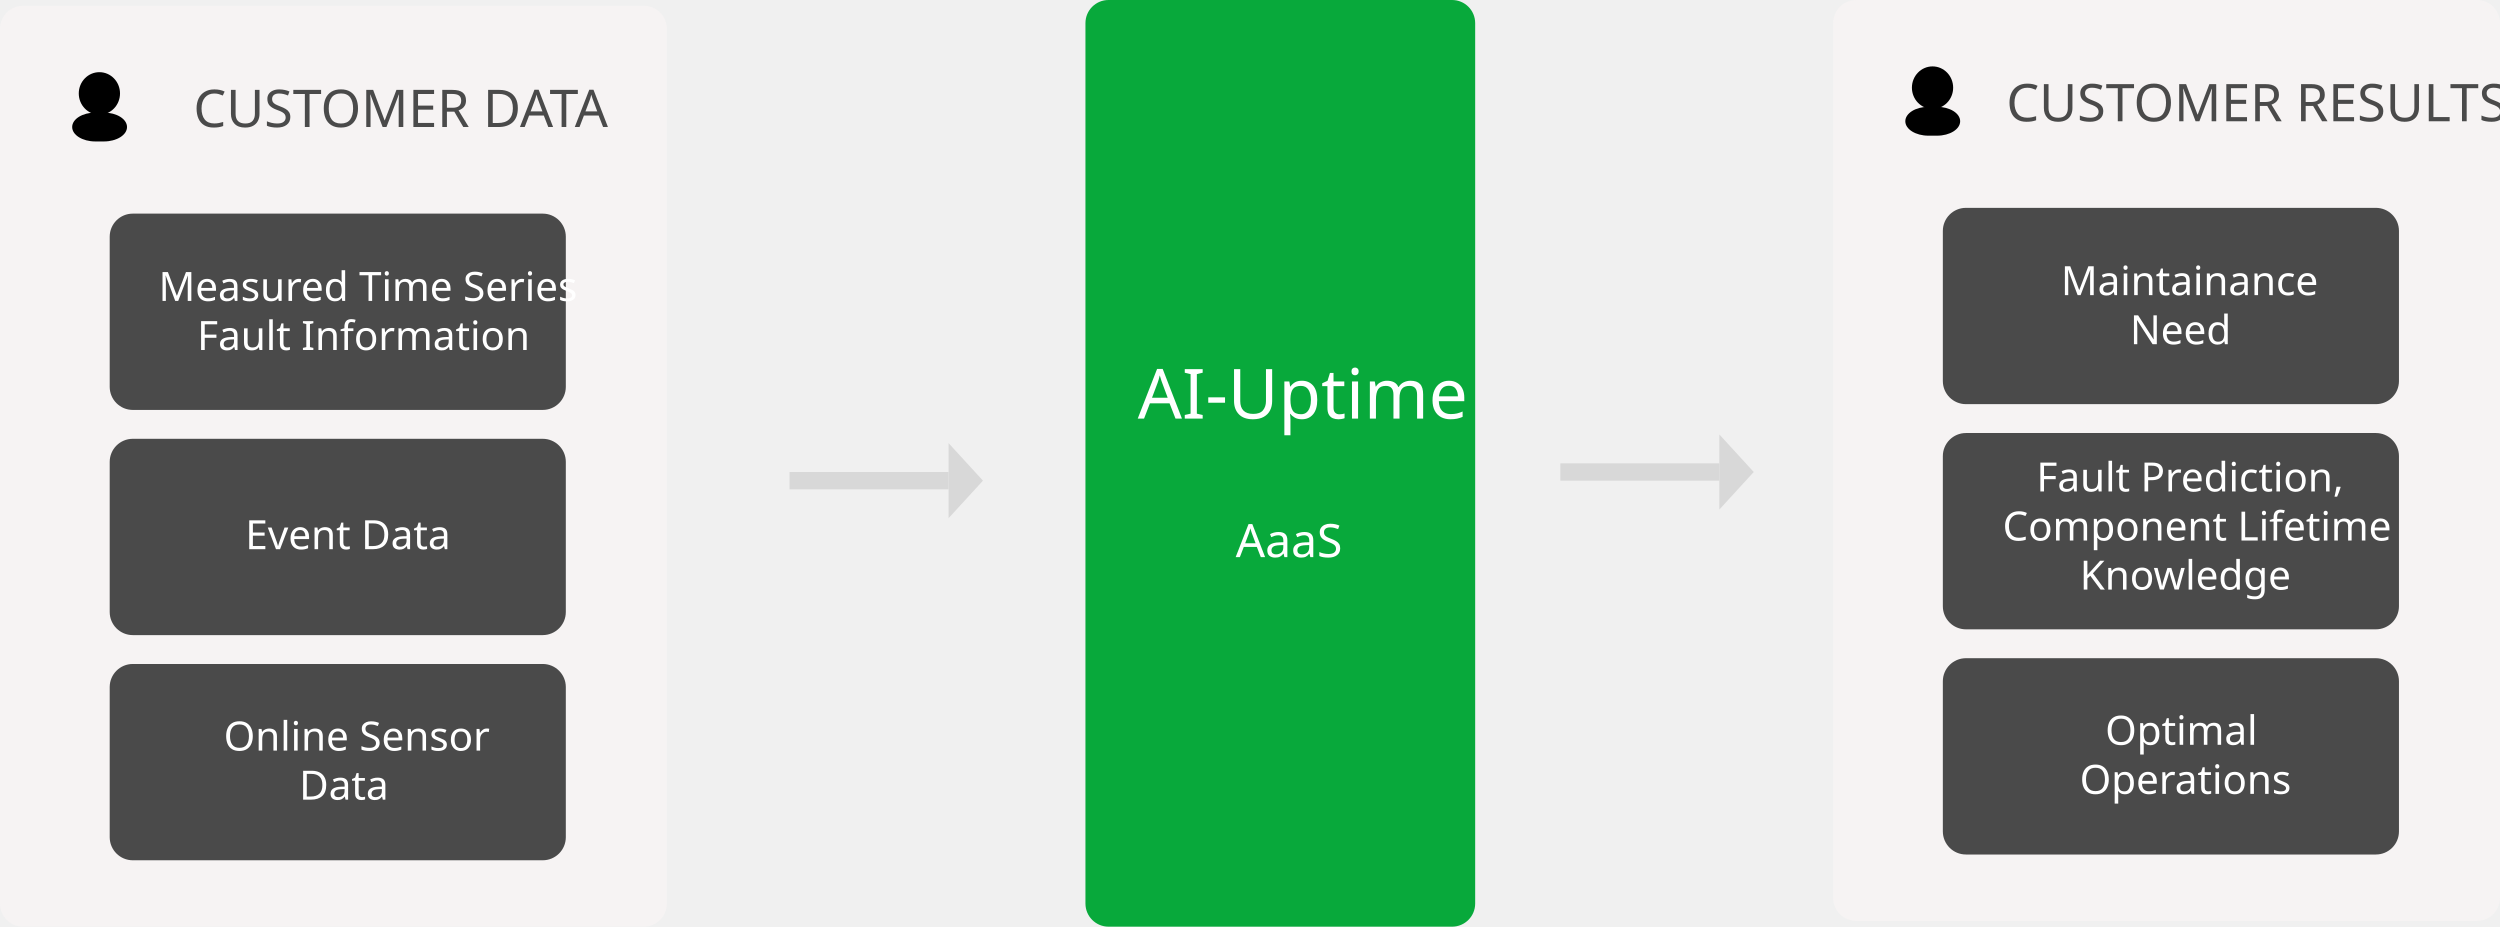
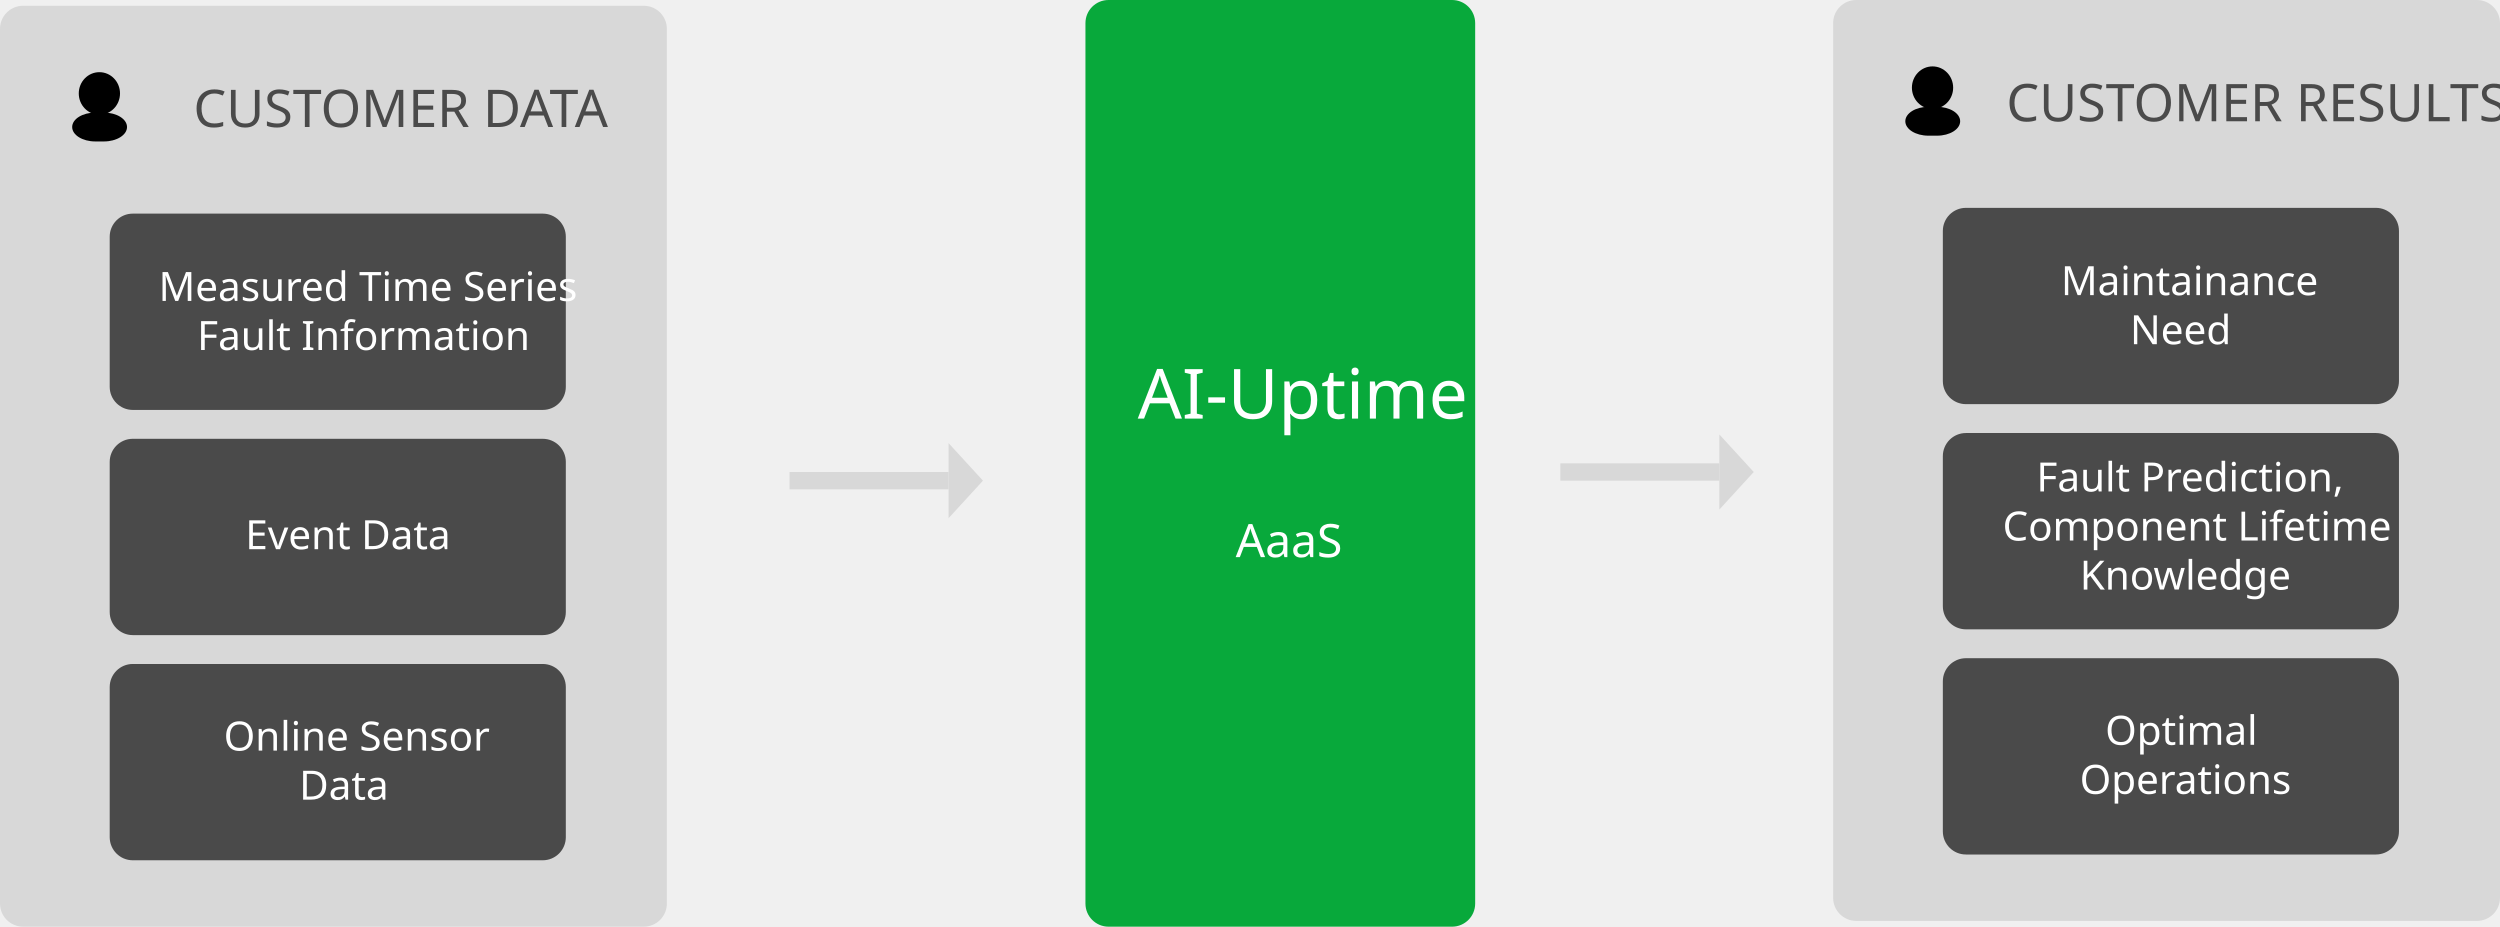
<svg xmlns="http://www.w3.org/2000/svg" width="866px" height="321px" viewBox="0 0 866 321" version="1.1">
  <defs />
  <g id="Page-1" stroke="none" stroke-width="1" fill="none" fill-rule="evenodd">
    <g id="Group">
-       <rect id="Rectangle-10" fill="#F6F3F3" x="0" y="2" width="231" height="319" rx="8" />
+       <rect id="Rectangle-10" fill="#D8D8D8" x="0" y="2" width="231" height="319" rx="8" />
      <g id="Rectangle-10-+-Oval-1" transform="translate(25, 25)" fill="#000000">
        <g>
          <rect id="Rectangle-10" x="0" y="14.003" width="19" height="9.997" rx="8" />
          <ellipse id="Oval-1" cx="9.429" cy="7.37" rx="7.143" ry="7.37" />
        </g>
      </g>
      <g id="Triangle-1-+-Rectangle-12" transform="translate(307, 166.5) scale(-1, 1) rotate(-90) translate(-307, -166.5) translate(294, 133)" fill="#D8D8D8">
        <polygon id="Triangle-1" points="13 0 26 11.911 0 11.911 " />
        <rect id="Rectangle-11" x="10" y="11.911" width="6" height="55.089" />
      </g>
      <g id="Triangle-1-+-Rectangle-14" transform="translate(574, 163.5) scale(-1, 1) rotate(-90) translate(-574, -163.5) translate(561, 130)" fill="#D8D8D8">
        <polygon id="Triangle-1" points="13 0 26 11.911 0 11.911 " />
        <rect id="Rectangle-11" x="10" y="11.911" width="6" height="55.089" />
      </g>
      <rect id="Rectangle-3" fill="#08A93B" x="376" y="0" width="135" height="321" rx="8" />
      <text id="AI-Uptime" font-family="Calibri" font-size="24" font-weight="normal" fill="#FFFFFF">
        <tspan x="394.113" y="145">AI-Uptime</tspan>
        <tspan x="444" y="174" font-size="16" />
        <tspan x="428.031" y="193" font-size="16">AaaS </tspan>
      </text>
      <g id="Rectangle-1-+-" transform="translate(38, 74)">
        <rect id="Rectangle-1" fill="#4A4A4A" x="0" y="0" width="158" height="68" rx="8" />
        <text id="" font-family="Calibri" font-size="14" font-weight="normal" fill="#FFFFFF">
          <tspan x="80" y="13.24" />
          <tspan x="16.938" y="30.24">Measured Time Series</tspan>
          <tspan x="30.296" y="47.24">Fault Information</tspan>
        </text>
        <rect id="Rectangle-2" fill="#4A4A4A" x="0" y="78" width="158" height="68" rx="8" />
        <rect id="Rectangle-4" fill="#4A4A4A" x="0" y="156" width="158" height="68" rx="8" />
        <text id="" font-family="Calibri" font-size="14" font-weight="normal" fill="#FFFFFF">
          <tspan x="78" y="99.24" />
          <tspan x="46.975" y="116.24">Event Data</tspan>
        </text>
        <text id="" font-family="Calibri" font-size="14" font-weight="normal" fill="#FFFFFF">
          <tspan x="79" y="169" />
          <tspan x="39.485" y="186">Online Sensor</tspan>
          <tspan x="65.643" y="203">Data</tspan>
        </text>
      </g>
      <text id="CUSTOMER-DATA" font-family="Calibri" font-size="18" font-weight="normal" fill="#4A4A4A">
        <tspan x="67" y="44">CUSTOMER DATA</tspan>
      </text>
-       <rect id="Rectangle-11" fill="#F6F3F3" x="635" y="0" width="231" height="319" rx="8" />
+       <rect id="Rectangle-11" fill="#D8D8D8" x="635" y="0" width="231" height="319" rx="8" />
      <g id="Rectangle-10-+-Oval-2" transform="translate(660, 23)" fill="#000000">
        <g id="Rectangle-10-+-Oval-1">
          <rect id="Rectangle-10" x="0" y="14.003" width="19" height="9.997" rx="8" />
          <ellipse id="Oval-1" cx="9.429" cy="7.37" rx="7.143" ry="7.37" />
        </g>
      </g>
      <g id="Rectangle-1-+--2" transform="translate(673, 72)">
        <rect id="Rectangle-1" fill="#4A4A4A" x="0" y="0" width="158" height="68" rx="8" />
        <text id="" font-family="Calibri" font-size="14" font-weight="normal" fill="#FFFFFF">
          <tspan x="80" y="13.24" />
          <tspan x="40.922" y="30.24">Maintainance </tspan>
          <tspan x="64.838" y="47.24">Need</tspan>
        </text>
        <rect id="Rectangle-2" fill="#4A4A4A" x="0" y="78" width="158" height="68" rx="8" />
        <rect id="Rectangle-4" fill="#4A4A4A" x="0" y="156" width="158" height="68" rx="8" />
        <text id="" font-family="Calibri" font-size="14" font-weight="normal" fill="#FFFFFF">
          <tspan x="79" y="81.24" />
          <tspan x="32.42" y="98.24">Fault Prediction,</tspan>
          <tspan x="20.707" y="115.24">Component Lifetime</tspan>
          <tspan x="47.445" y="132.24">Knowledge</tspan>
        </text>
        <text id="" font-family="Calibri" font-size="14" font-weight="normal" fill="#FFFFFF">
          <tspan x="79" y="169" />
          <tspan x="56.236" y="186">Optimal </tspan>
          <tspan x="47.404" y="203">Operations</tspan>
        </text>
      </g>
      <text id="CUSTOMER-RESULTS" font-family="Calibri" font-size="18" font-weight="normal" fill="#4A4A4A">
        <tspan x="695" y="42">CUSTOMER RESULTS</tspan>
      </text>
    </g>
  </g>
</svg>
